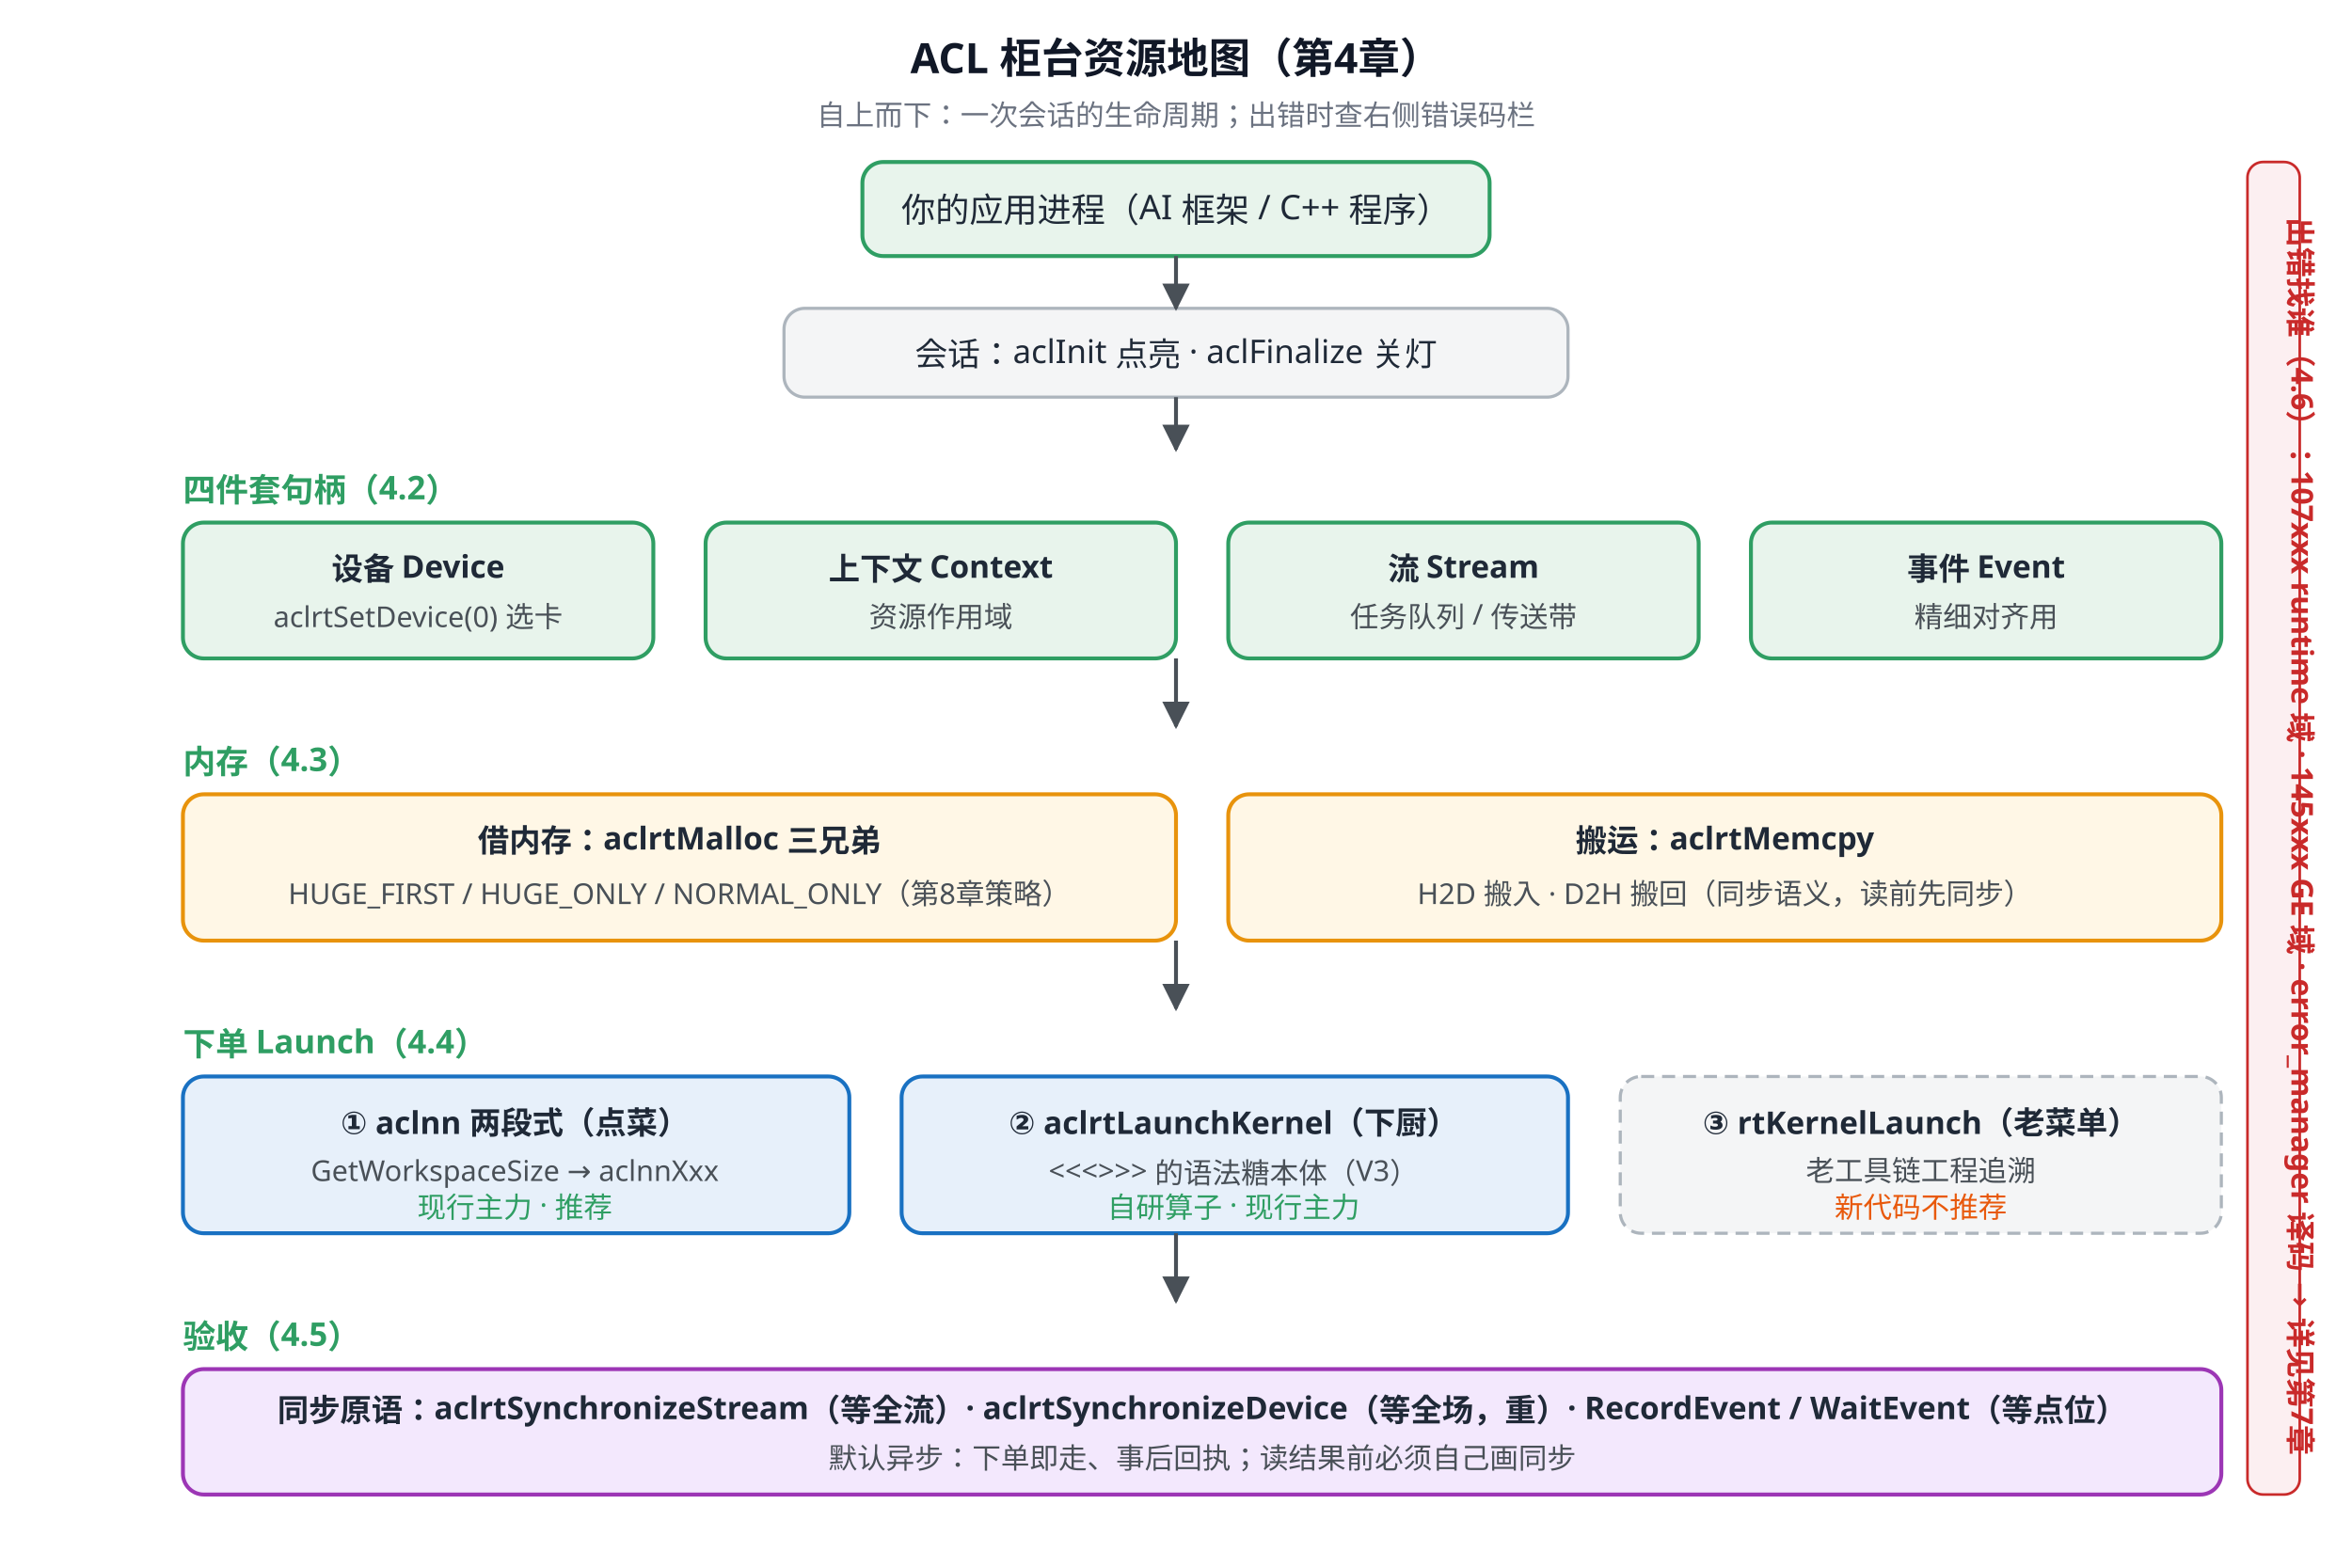
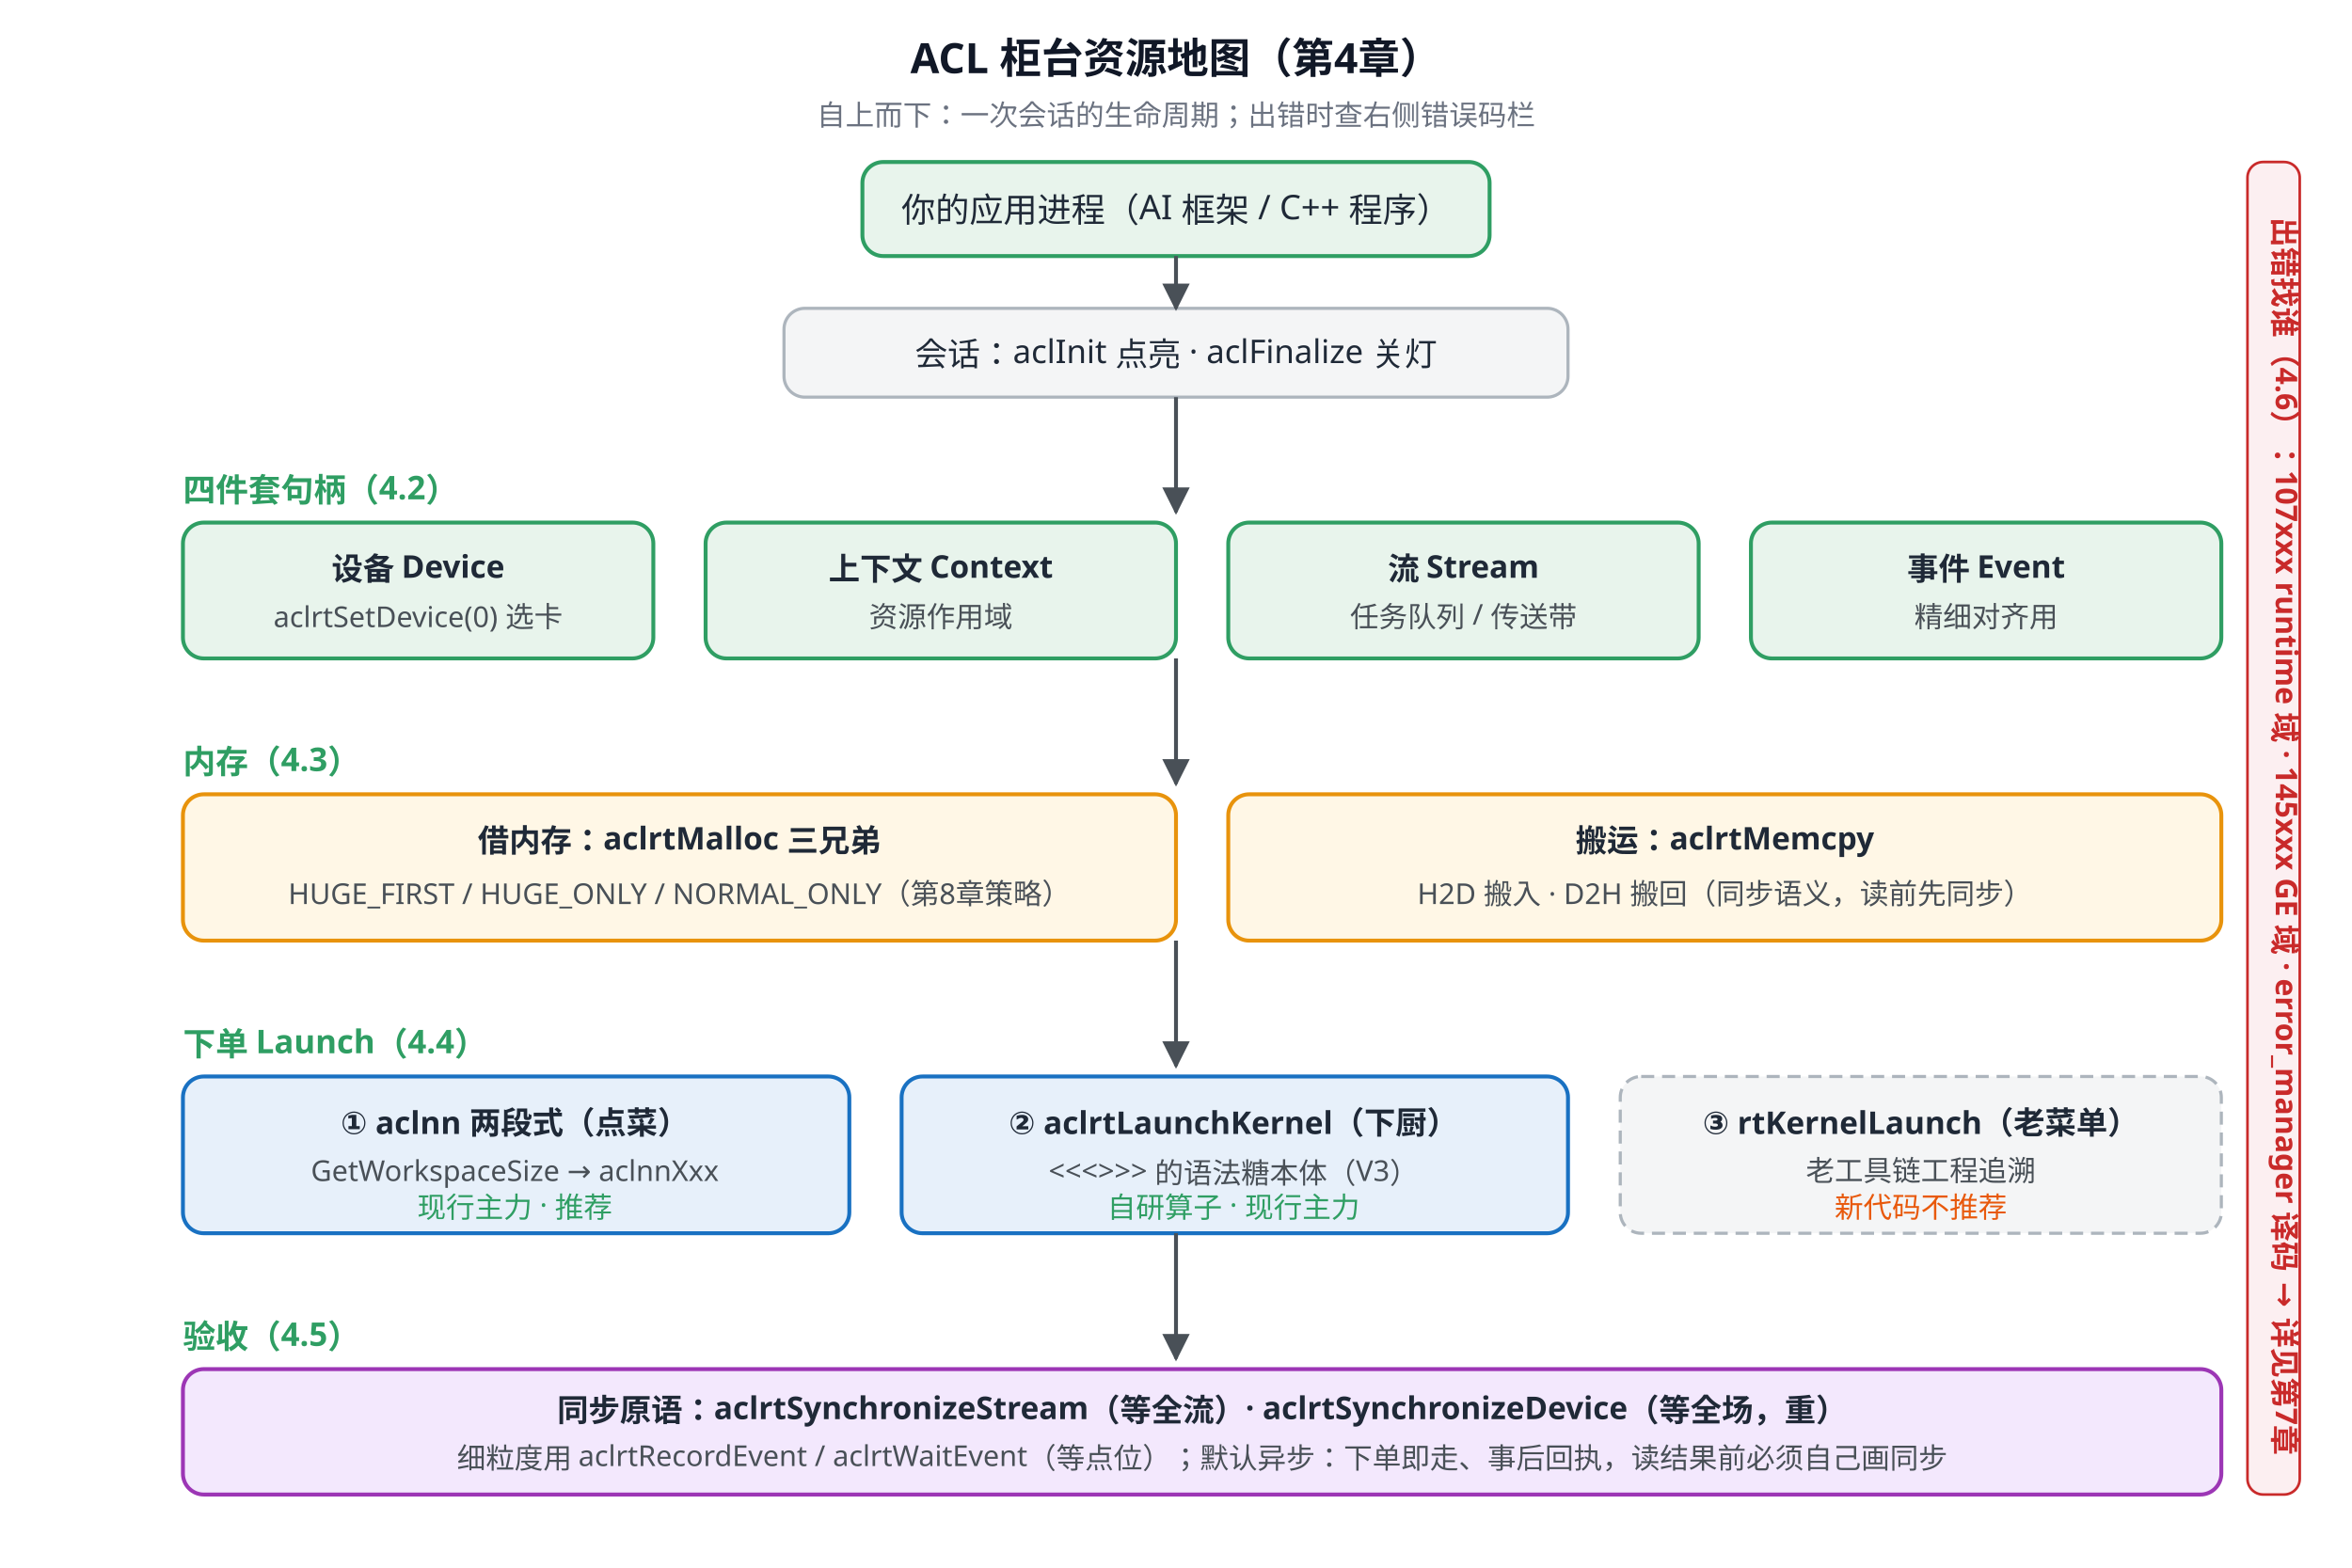
<svg xmlns="http://www.w3.org/2000/svg" viewBox="0 0 900 600" font-family="'PingFang SC','Hiragino Sans GB','Microsoft YaHei',sans-serif">
  <defs>
    <marker id="arr" viewBox="0 0 10 10" refX="9" refY="5" markerWidth="7" markerHeight="7" orient="auto-start-reverse">
      <path d="M0,0 L10,5 L0,10 z" fill="#495057" />
    </marker>
  </defs>
  <text x="450" y="28" text-anchor="middle" font-size="16" font-weight="bold" fill="#111827">ACL 柜台资源地图（第4章）</text>
  <text x="450" y="48" text-anchor="middle" font-size="11" fill="#6b7280">自上而下：一次会话的生命周期；出错时查右侧错误码栏</text>
  <rect x="330" y="62" width="240" height="36" rx="8" fill="#e8f4ec" stroke="#2f9e63" stroke-width="1.5" />
  <text x="450" y="85" text-anchor="middle" font-size="13" fill="#1f2937">你的应用进程（AI 框架 / C++ 程序）</text>
  <rect x="300" y="118" width="300" height="34" rx="8" fill="#f4f5f6" stroke="#adb5bd" stroke-width="1.2" />
  <text x="450" y="140" text-anchor="middle" font-size="12.5" fill="#1f2937">会话：aclInit 点亮 · aclFinalize 关灯</text>
  <line x1="450" y1="98" x2="450" y2="118" stroke="#495057" stroke-width="1.5" marker-end="url(#arr)" />
-   <line x1="450" y1="152" x2="450" y2="172" stroke="#495057" stroke-width="1.5" marker-end="url(#arr)" />
+   <line x1="450" y1="152" x2="450" y2="196" stroke="#495057" stroke-width="1.5" marker-end="url(#arr)" />
  <text x="70" y="192" font-size="12.5" font-weight="bold" fill="#2f9e63">四件套句柄（4.2）</text>
  <g font-size="12" fill="#1f2937">
    <rect x="70" y="200" width="180" height="52" rx="8" fill="#e8f4ec" stroke="#2f9e63" stroke-width="1.5" />
    <text x="160" y="222" text-anchor="middle" font-weight="bold">设备 Device</text>
    <text x="160" y="240" text-anchor="middle" font-size="11" fill="#495057">aclrtSetDevice(0) 选卡</text>
    <rect x="270" y="200" width="180" height="52" rx="8" fill="#e8f4ec" stroke="#2f9e63" stroke-width="1.5" />
    <text x="360" y="222" text-anchor="middle" font-weight="bold">上下文 Context</text>
    <text x="360" y="240" text-anchor="middle" font-size="11" fill="#495057">资源作用域</text>
    <rect x="470" y="200" width="180" height="52" rx="8" fill="#e8f4ec" stroke="#2f9e63" stroke-width="1.5" />
    <text x="560" y="222" text-anchor="middle" font-weight="bold">流 Stream</text>
    <text x="560" y="240" text-anchor="middle" font-size="11" fill="#495057">任务队列 / 传送带</text>
    <rect x="670" y="200" width="180" height="52" rx="8" fill="#e8f4ec" stroke="#2f9e63" stroke-width="1.5" />
    <text x="760" y="222" text-anchor="middle" font-weight="bold">事件 Event</text>
    <text x="760" y="240" text-anchor="middle" font-size="11" fill="#495057">精细对齐用</text>
  </g>
-   <line x1="450" y1="252" x2="450" y2="278" stroke="#495057" stroke-width="1.5" marker-end="url(#arr)" />
+   <line x1="450" y1="252" x2="450" y2="300" stroke="#495057" stroke-width="1.5" marker-end="url(#arr)" />
  <text x="70" y="296" font-size="12.5" font-weight="bold" fill="#2f9e63">内存（4.3）</text>
  <rect x="70" y="304" width="380" height="56" rx="8" fill="#fff7e6" stroke="#e8930c" stroke-width="1.5" />
  <text x="260" y="326" text-anchor="middle" font-size="12" font-weight="bold" fill="#1f2937">借内存：aclrtMalloc 三兄弟</text>
  <text x="260" y="346" text-anchor="middle" font-size="11" fill="#495057">HUGE_FIRST / HUGE_ONLY / NORMAL_ONLY（第8章策略）</text>
  <rect x="470" y="304" width="380" height="56" rx="8" fill="#fff7e6" stroke="#e8930c" stroke-width="1.5" />
  <text x="660" y="326" text-anchor="middle" font-size="12" font-weight="bold" fill="#1f2937">搬运：aclrtMemcpy</text>
  <text x="660" y="346" text-anchor="middle" font-size="11" fill="#495057">H2D 搬入 · D2H 搬回（同步语义，读前先同步）</text>
-   <line x1="450" y1="360" x2="450" y2="386" stroke="#495057" stroke-width="1.5" marker-end="url(#arr)" />
+   <line x1="450" y1="360" x2="450" y2="408" stroke="#495057" stroke-width="1.5" marker-end="url(#arr)" />
  <text x="70" y="404" font-size="12.5" font-weight="bold" fill="#2f9e63">下单 Launch（4.4）</text>
  <g font-size="12" fill="#1f2937">
    <rect x="70" y="412" width="255" height="60" rx="8" fill="#e7f0fa" stroke="#1971c2" stroke-width="1.5" />
    <text x="197" y="434" text-anchor="middle" font-weight="bold">① aclnn 两段式（点菜）</text>
    <text x="197" y="452" text-anchor="middle" font-size="11" fill="#495057">GetWorkspaceSize → aclnnXxx</text>
    <text x="197" y="466" text-anchor="middle" font-size="11" fill="#2f9e63">现行主力 · 推荐</text>
    <rect x="345" y="412" width="255" height="60" rx="8" fill="#e7f0fa" stroke="#1971c2" stroke-width="1.5" />
    <text x="472" y="434" text-anchor="middle" font-weight="bold">② aclrtLaunchKernel（下厨）</text>
    <text x="472" y="452" text-anchor="middle" font-size="11" fill="#495057">&lt;&lt;&lt;&gt;&gt;&gt; 的语法糖本体（V3）</text>
    <text x="472" y="466" text-anchor="middle" font-size="11" fill="#2f9e63">自研算子 · 现行主力</text>
    <rect x="620" y="412" width="230" height="60" rx="8" fill="#f4f5f6" stroke="#adb5bd" stroke-width="1.2" stroke-dasharray="5 3" />
    <text x="735" y="434" text-anchor="middle" font-weight="bold">③ rtKernelLaunch（老菜单）</text>
    <text x="735" y="452" text-anchor="middle" font-size="11" fill="#495057">老工具链工程追溯</text>
    <text x="735" y="466" text-anchor="middle" font-size="11" fill="#e8590c">新代码不推荐</text>
  </g>
-   <line x1="450" y1="472" x2="450" y2="498" stroke="#495057" stroke-width="1.5" marker-end="url(#arr)" />
+   <line x1="450" y1="472" x2="450" y2="520" stroke="#495057" stroke-width="1.5" marker-end="url(#arr)" />
  <text x="70" y="516" font-size="12.5" font-weight="bold" fill="#2f9e63">验收（4.5）</text>
  <rect x="70" y="524" width="780" height="48" rx="8" fill="#f3e8fd" stroke="#9c36b5" stroke-width="1.5" />
-   <text x="460" y="544" text-anchor="middle" font-size="12" font-weight="bold" fill="#1f2937">同步原语：aclrtSynchronizeStream（等全流）· aclrtSynchronizeDevice（等全场，重）· RecordEvent / WaitEvent（等点位）</text>
-   <text x="460" y="562" text-anchor="middle" font-size="11" fill="#495057">默认异步：下单即走、事后回执；读结果前必须自己画同步</text>
-   <rect x="866" y="62" width="20" height="510" rx="6" fill="#fceff1" stroke="#c92a2a" stroke-width="1" transform="translate(-6,0)" />
-   <text x="876" y="320" text-anchor="middle" font-size="11.5" font-weight="bold" fill="#c92a2a" transform="rotate(90 876 320)">出错找谁（4.6）：107xxx runtime 域 · 145xxx GE 域 · error_manager 译码 → 详见第7章</text>
+   <text x="460" y="544" text-anchor="middle" font-size="12" font-weight="bold" fill="#1f2937">同步原语：aclrtSynchronizeStream（等全流）· aclrtSynchronizeDevice（等全场，重）</text>
+   <text x="460" y="562" text-anchor="middle" font-size="11" fill="#495057">细粒度用 aclrtRecordEvent / aclrtWaitEvent（等点位）；默认异步：下单即走、事后回执，读结果前必须自己画同步</text>
+   <rect x="860" y="62" width="20" height="510" rx="6" fill="#fceff1" stroke="#c92a2a" stroke-width="1" />
+   <text x="870" y="320" text-anchor="middle" font-size="11.5" font-weight="bold" fill="#c92a2a" transform="rotate(90 870 320)">出错找谁（4.6）：107xxx runtime 域 · 145xxx GE 域 · error_manager 译码 → 详见第7章</text>
</svg>
